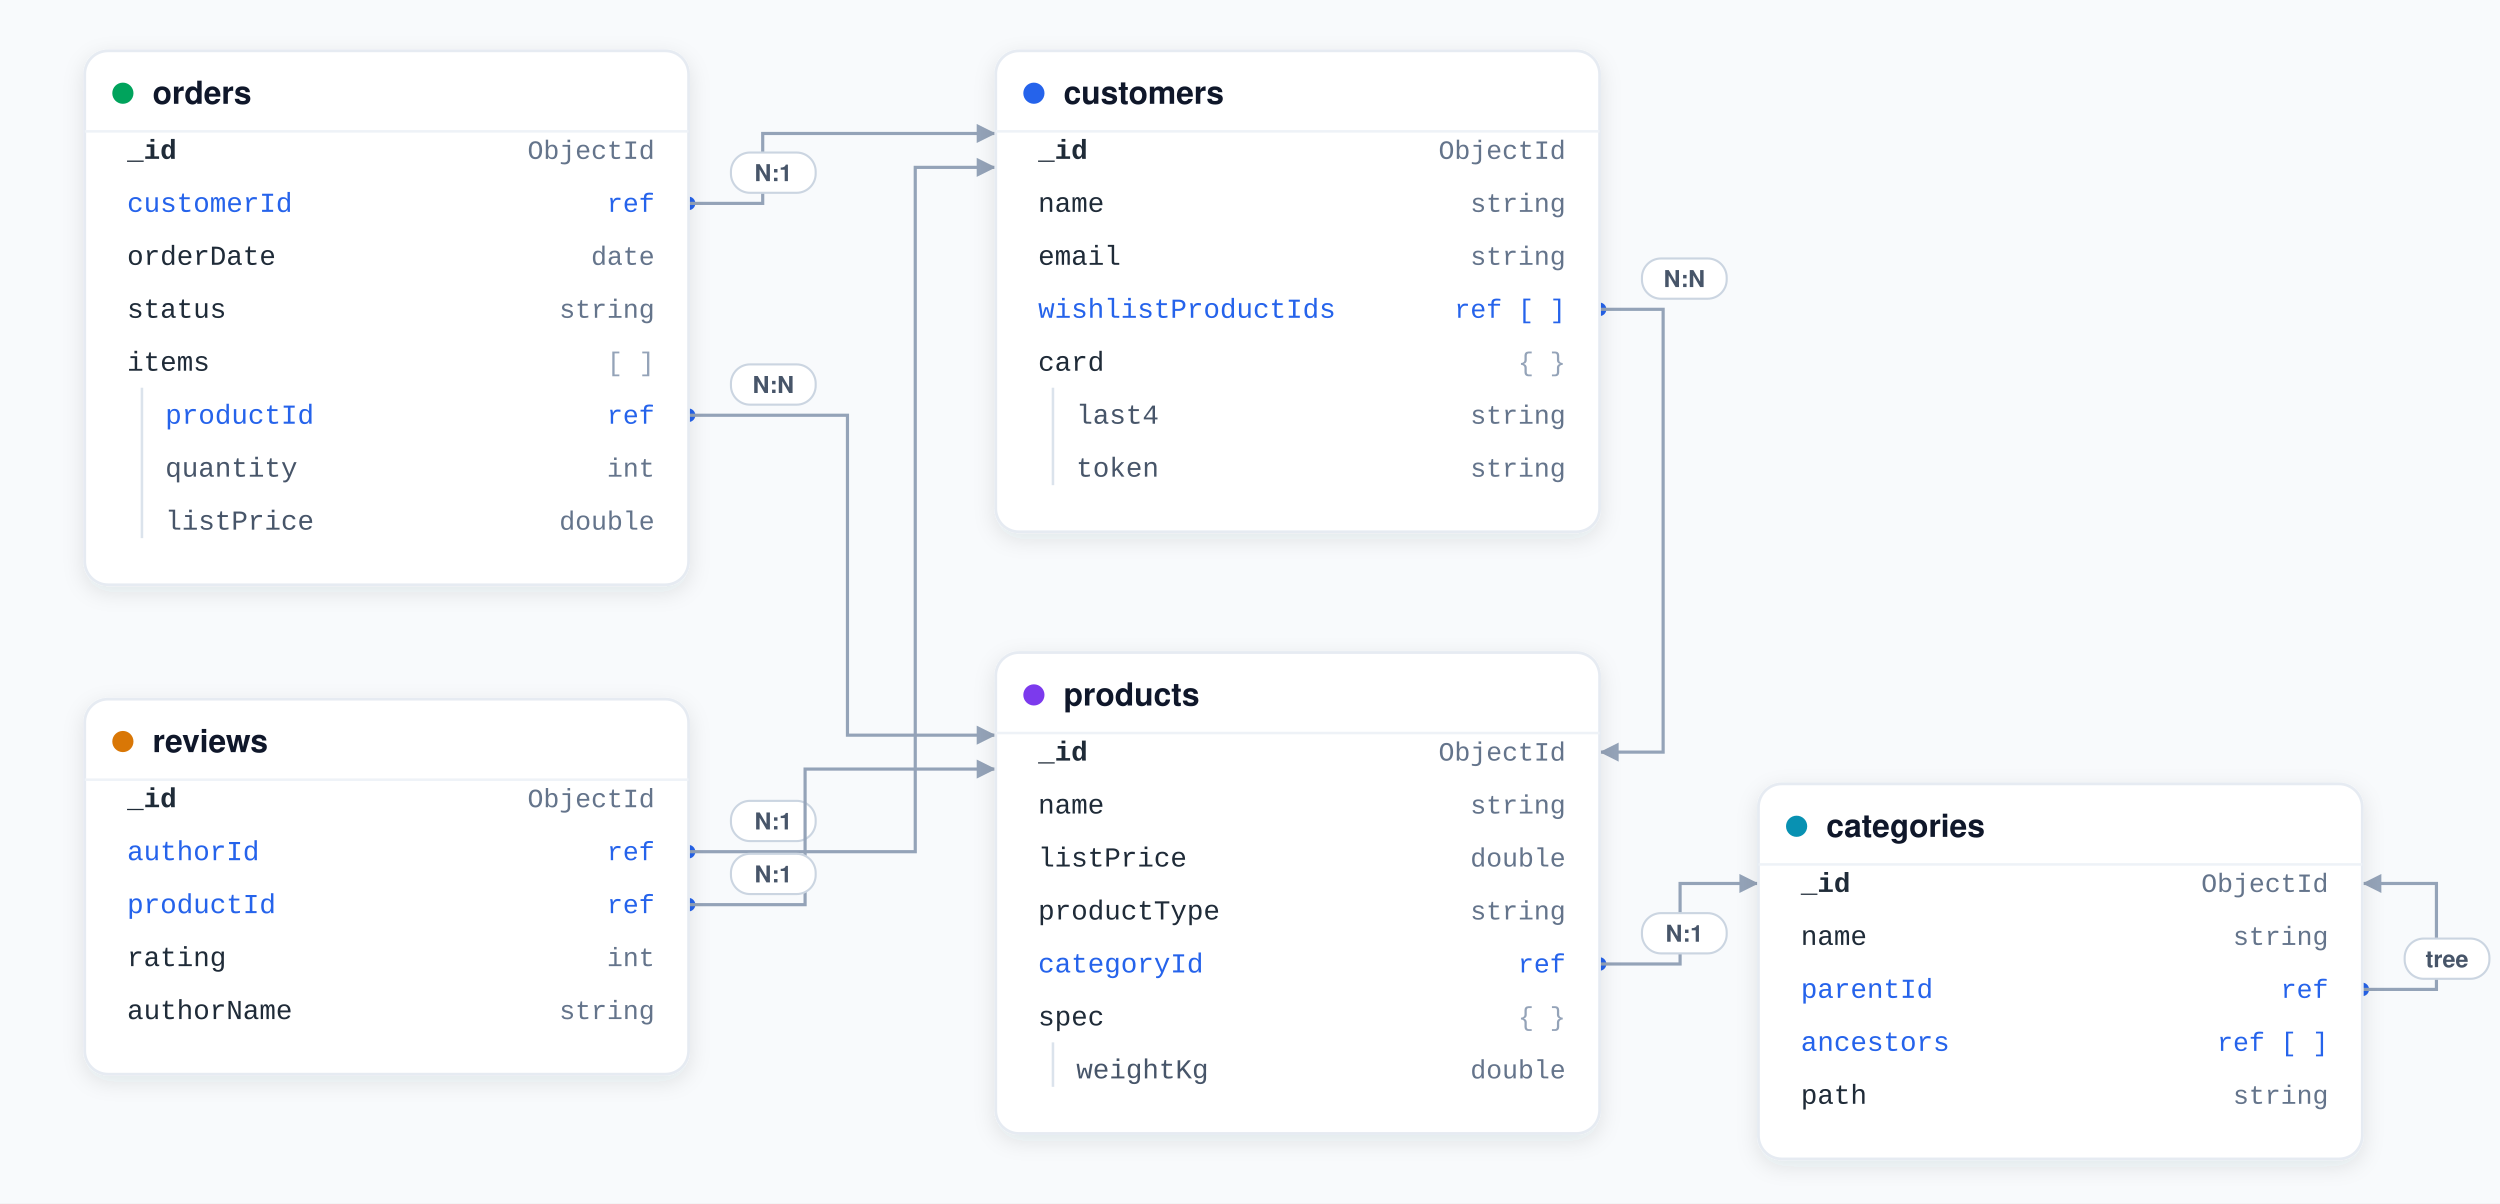
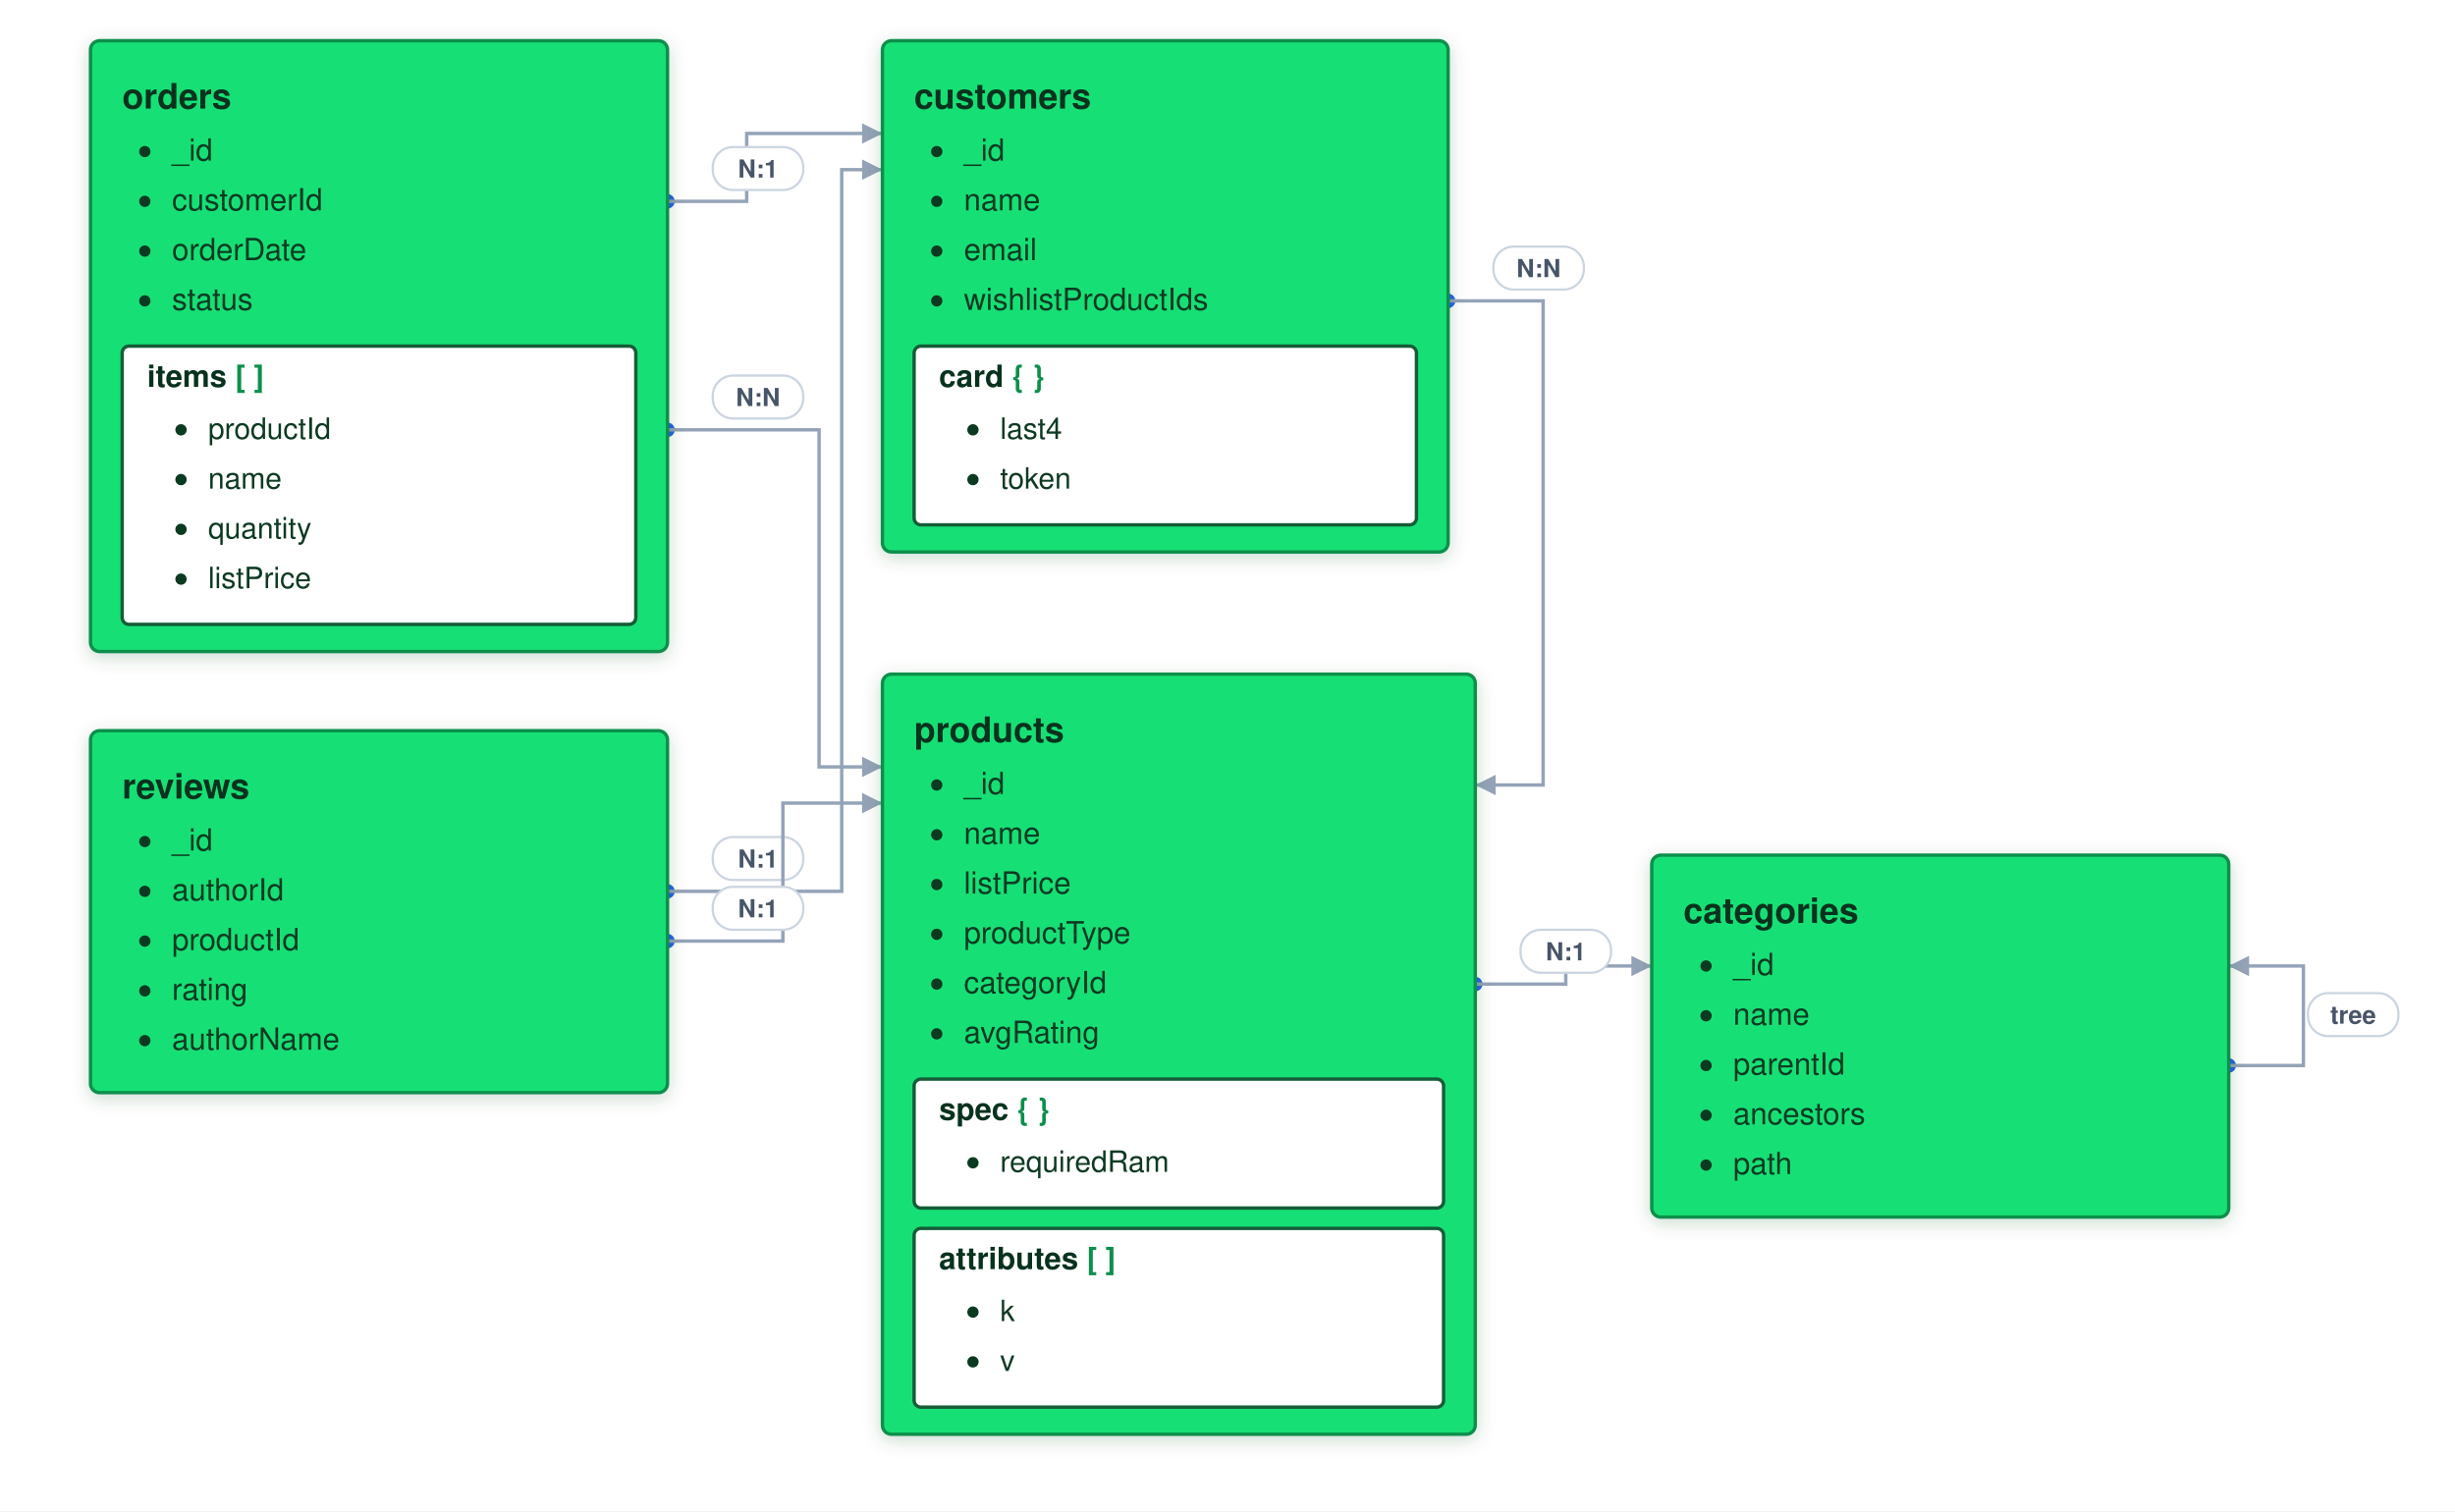
- <svg xmlns="http://www.w3.org/2000/svg" viewBox="0 22 1180 568" font-family="'Segoe UI', Helvetica, Arial, sans-serif">
+ <svg xmlns="http://www.w3.org/2000/svg" viewBox="0 22 1085 668" font-family="'Segoe UI', Helvetica, Arial, sans-serif">
  <defs>
-     <filter id="sh" x="-8%" y="-8%" width="116%" height="122%">
-       <feDropShadow dx="0" dy="3" stdDeviation="5" flood-color="#1e293b" flood-opacity="0.10" />
+     <filter id="sh" x="-6%" y="-6%" width="112%" height="115%">
+       <feDropShadow dx="0" dy="2" stdDeviation="4" flood-color="#14532d" flood-opacity="0.20" />
    </filter>
  </defs>
-   <rect x="0" y="22" width="1180" height="568" fill="#f8fafc" />
-   <circle cx="325" cy="118" r="3.2" fill="#2563eb" />
-   <path d="M325,118 H360 V85 H470" fill="none" stroke="#94a3b8" stroke-width="1.5" />
-   <path d="M470,85 l-9,-4.5 l0,9 z" fill="#94a3b8" />
-   <rect x="345" y="94" width="40" height="19" rx="9" fill="#fff" stroke="#cbd5e1" stroke-width="1" />
-   <text x="365" y="107.5" font-size="11" font-weight="700" text-anchor="middle" fill="#475569" font-family="'Segoe UI', Helvetica, Arial, sans-serif">N:1</text>
-   <circle cx="325" cy="218" r="3.2" fill="#2563eb" />
-   <path d="M325,218 H400 V369 H470" fill="none" stroke="#94a3b8" stroke-width="1.5" />
-   <path d="M470,369 l-9,-4.5 l0,9 z" fill="#94a3b8" />
-   <rect x="345" y="194" width="40" height="19" rx="9" fill="#fff" stroke="#cbd5e1" stroke-width="1" />
-   <text x="365" y="207.5" font-size="11" font-weight="700" text-anchor="middle" fill="#475569" font-family="'Segoe UI', Helvetica, Arial, sans-serif">N:N</text>
-   <circle cx="325" cy="424" r="3.2" fill="#2563eb" />
-   <path d="M325,424 H432 V101 H470" fill="none" stroke="#94a3b8" stroke-width="1.5" />
-   <path d="M470,101 l-9,-4.5 l0,9 z" fill="#94a3b8" />
-   <rect x="345" y="400" width="40" height="19" rx="9" fill="#fff" stroke="#cbd5e1" stroke-width="1" />
-   <text x="365" y="413.5" font-size="11" font-weight="700" text-anchor="middle" fill="#475569" font-family="'Segoe UI', Helvetica, Arial, sans-serif">N:1</text>
-   <circle cx="325" cy="449" r="3.2" fill="#2563eb" />
-   <path d="M325,449 H380 V385 H470" fill="none" stroke="#94a3b8" stroke-width="1.5" />
-   <path d="M470,385 l-9,-4.5 l0,9 z" fill="#94a3b8" />
-   <rect x="345" y="425" width="40" height="19" rx="9" fill="#fff" stroke="#cbd5e1" stroke-width="1" />
-   <text x="365" y="438.5" font-size="11" font-weight="700" text-anchor="middle" fill="#475569" font-family="'Segoe UI', Helvetica, Arial, sans-serif">N:1</text>
-   <circle cx="755" cy="477" r="3.2" fill="#2563eb" />
-   <path d="M755,477 H793 V439 H830" fill="none" stroke="#94a3b8" stroke-width="1.5" />
-   <path d="M830,439 l-9,-4.5 l0,9 z" fill="#94a3b8" />
-   <rect x="775" y="453" width="40" height="19" rx="9" fill="#fff" stroke="#cbd5e1" stroke-width="1" />
-   <text x="795" y="466.5" font-size="11" font-weight="700" text-anchor="middle" fill="#475569" font-family="'Segoe UI', Helvetica, Arial, sans-serif">N:1</text>
-   <circle cx="755" cy="168" r="3.2" fill="#2563eb" />
-   <path d="M755,168 H785 V377 H755" fill="none" stroke="#94a3b8" stroke-width="1.5" />
-   <path d="M755,377 l9,-4.5 l0,9 z" fill="#94a3b8" />
-   <rect x="775" y="144" width="40" height="19" rx="9" fill="#fff" stroke="#cbd5e1" stroke-width="1" />
-   <text x="795" y="157.5" font-size="11" font-weight="700" text-anchor="middle" fill="#475569" font-family="'Segoe UI', Helvetica, Arial, sans-serif">N:N</text>
-   <circle cx="1115" cy="489" r="3.2" fill="#2563eb" />
-   <path d="M1115,489 H1150 V439 H1115" fill="none" stroke="#94a3b8" stroke-width="1.5" />
-   <path d="M1115,439 l9,-4.5 l0,9 z" fill="#94a3b8" />
-   <rect x="1135" y="465" width="40" height="19" rx="9" fill="#fff" stroke="#cbd5e1" stroke-width="1" />
-   <text x="1155" y="478.5" font-size="11" font-weight="700" text-anchor="middle" fill="#475569" font-family="'Segoe UI', Helvetica, Arial, sans-serif">tree</text>
-   <rect x="40" y="46" width="285" height="252" rx="11" fill="#ffffff" stroke="#e6ebf2" stroke-width="1.3" filter="url(#sh)" />
-   <circle cx="58" cy="66" r="5" fill="#00a35c" />
-   <text x="72" y="71" font-size="15" font-weight="800" fill="#0f172a" font-family="'Segoe UI', Helvetica, Arial, sans-serif">orders</text>
-   <line x1="40" y1="84" x2="325" y2="84" stroke="#eef2f7" stroke-width="1.2" />
-   <line x1="67" y1="205" x2="67" y2="276" stroke="#dbe3ec" stroke-width="1.2" />
-   <text x="60" y="97" font-size="13" font-family="Consolas, 'Courier New', monospace" font-weight="700" fill="#1f2b38">_id</text>
-   <text x="309" y="97" font-size="12.5" font-family="Consolas, 'Courier New', monospace" text-anchor="end" fill="#64748b">ObjectId</text>
-   <text x="60" y="122" font-size="13" font-family="Consolas, 'Courier New', monospace" font-weight="500" fill="#2563eb">customerId</text>
-   <text x="309" y="122" font-size="12.5" font-family="Consolas, 'Courier New', monospace" text-anchor="end" fill="#2563eb">ref</text>
-   <text x="60" y="147" font-size="13" font-family="Consolas, 'Courier New', monospace" font-weight="500" fill="#1f2b38">orderDate</text>
-   <text x="309" y="147" font-size="12.5" font-family="Consolas, 'Courier New', monospace" text-anchor="end" fill="#64748b">date</text>
-   <text x="60" y="172" font-size="13" font-family="Consolas, 'Courier New', monospace" font-weight="500" fill="#1f2b38">status</text>
-   <text x="309" y="172" font-size="12.5" font-family="Consolas, 'Courier New', monospace" text-anchor="end" fill="#64748b">string</text>
-   <text x="60" y="197" font-size="13" font-family="Consolas, 'Courier New', monospace" font-weight="500" fill="#1f2b38">items</text>
-   <text x="309" y="197" font-size="12.5" font-family="Consolas, 'Courier New', monospace" text-anchor="end" fill="#94a3b8">[ ]</text>
-   <text x="78" y="222" font-size="13" font-family="Consolas, 'Courier New', monospace" font-weight="500" fill="#2563eb">productId</text>
-   <text x="309" y="222" font-size="12.5" font-family="Consolas, 'Courier New', monospace" text-anchor="end" fill="#2563eb">ref</text>
-   <text x="78" y="247" font-size="13" font-family="Consolas, 'Courier New', monospace" font-weight="500" fill="#475569">quantity</text>
-   <text x="309" y="247" font-size="12.5" font-family="Consolas, 'Courier New', monospace" text-anchor="end" fill="#64748b">int</text>
-   <text x="78" y="272" font-size="13" font-family="Consolas, 'Courier New', monospace" font-weight="500" fill="#475569">listPrice</text>
-   <text x="309" y="272" font-size="12.5" font-family="Consolas, 'Courier New', monospace" text-anchor="end" fill="#64748b">double</text>
-   <rect x="40" y="352" width="285" height="177" rx="11" fill="#ffffff" stroke="#e6ebf2" stroke-width="1.3" filter="url(#sh)" />
-   <circle cx="58" cy="372" r="5" fill="#d97706" />
-   <text x="72" y="377" font-size="15" font-weight="800" fill="#0f172a" font-family="'Segoe UI', Helvetica, Arial, sans-serif">reviews</text>
-   <line x1="40" y1="390" x2="325" y2="390" stroke="#eef2f7" stroke-width="1.2" />
-   <text x="60" y="403" font-size="13" font-family="Consolas, 'Courier New', monospace" font-weight="700" fill="#1f2b38">_id</text>
-   <text x="309" y="403" font-size="12.5" font-family="Consolas, 'Courier New', monospace" text-anchor="end" fill="#64748b">ObjectId</text>
-   <text x="60" y="428" font-size="13" font-family="Consolas, 'Courier New', monospace" font-weight="500" fill="#2563eb">authorId</text>
-   <text x="309" y="428" font-size="12.5" font-family="Consolas, 'Courier New', monospace" text-anchor="end" fill="#2563eb">ref</text>
-   <text x="60" y="453" font-size="13" font-family="Consolas, 'Courier New', monospace" font-weight="500" fill="#2563eb">productId</text>
-   <text x="309" y="453" font-size="12.5" font-family="Consolas, 'Courier New', monospace" text-anchor="end" fill="#2563eb">ref</text>
-   <text x="60" y="478" font-size="13" font-family="Consolas, 'Courier New', monospace" font-weight="500" fill="#1f2b38">rating</text>
-   <text x="309" y="478" font-size="12.5" font-family="Consolas, 'Courier New', monospace" text-anchor="end" fill="#64748b">int</text>
-   <text x="60" y="503" font-size="13" font-family="Consolas, 'Courier New', monospace" font-weight="500" fill="#1f2b38">authorName</text>
-   <text x="309" y="503" font-size="12.5" font-family="Consolas, 'Courier New', monospace" text-anchor="end" fill="#64748b">string</text>
-   <rect x="470" y="46" width="285" height="227" rx="11" fill="#ffffff" stroke="#e6ebf2" stroke-width="1.3" filter="url(#sh)" />
-   <circle cx="488" cy="66" r="5" fill="#2563eb" />
-   <text x="502" y="71" font-size="15" font-weight="800" fill="#0f172a" font-family="'Segoe UI', Helvetica, Arial, sans-serif">customers</text>
-   <line x1="470" y1="84" x2="755" y2="84" stroke="#eef2f7" stroke-width="1.2" />
-   <line x1="497" y1="205" x2="497" y2="251" stroke="#dbe3ec" stroke-width="1.2" />
-   <text x="490" y="97" font-size="13" font-family="Consolas, 'Courier New', monospace" font-weight="700" fill="#1f2b38">_id</text>
-   <text x="739" y="97" font-size="12.5" font-family="Consolas, 'Courier New', monospace" text-anchor="end" fill="#64748b">ObjectId</text>
-   <text x="490" y="122" font-size="13" font-family="Consolas, 'Courier New', monospace" font-weight="500" fill="#1f2b38">name</text>
-   <text x="739" y="122" font-size="12.5" font-family="Consolas, 'Courier New', monospace" text-anchor="end" fill="#64748b">string</text>
-   <text x="490" y="147" font-size="13" font-family="Consolas, 'Courier New', monospace" font-weight="500" fill="#1f2b38">email</text>
-   <text x="739" y="147" font-size="12.5" font-family="Consolas, 'Courier New', monospace" text-anchor="end" fill="#64748b">string</text>
-   <text x="490" y="172" font-size="13" font-family="Consolas, 'Courier New', monospace" font-weight="500" fill="#2563eb">wishlistProductIds</text>
-   <text x="739" y="172" font-size="12.5" font-family="Consolas, 'Courier New', monospace" text-anchor="end" fill="#2563eb">ref [ ]</text>
-   <text x="490" y="197" font-size="13" font-family="Consolas, 'Courier New', monospace" font-weight="500" fill="#1f2b38">card</text>
-   <text x="739" y="197" font-size="12.5" font-family="Consolas, 'Courier New', monospace" text-anchor="end" fill="#94a3b8">{ }</text>
-   <text x="508" y="222" font-size="13" font-family="Consolas, 'Courier New', monospace" font-weight="500" fill="#475569">last4</text>
-   <text x="739" y="222" font-size="12.5" font-family="Consolas, 'Courier New', monospace" text-anchor="end" fill="#64748b">string</text>
-   <text x="508" y="247" font-size="13" font-family="Consolas, 'Courier New', monospace" font-weight="500" fill="#475569">token</text>
-   <text x="739" y="247" font-size="12.5" font-family="Consolas, 'Courier New', monospace" text-anchor="end" fill="#64748b">string</text>
-   <rect x="470" y="330" width="285" height="227" rx="11" fill="#ffffff" stroke="#e6ebf2" stroke-width="1.3" filter="url(#sh)" />
-   <circle cx="488" cy="350" r="5" fill="#7c3aed" />
-   <text x="502" y="355" font-size="15" font-weight="800" fill="#0f172a" font-family="'Segoe UI', Helvetica, Arial, sans-serif">products</text>
-   <line x1="470" y1="368" x2="755" y2="368" stroke="#eef2f7" stroke-width="1.2" />
-   <line x1="497" y1="514" x2="497" y2="535" stroke="#dbe3ec" stroke-width="1.2" />
-   <text x="490" y="381" font-size="13" font-family="Consolas, 'Courier New', monospace" font-weight="700" fill="#1f2b38">_id</text>
-   <text x="739" y="381" font-size="12.5" font-family="Consolas, 'Courier New', monospace" text-anchor="end" fill="#64748b">ObjectId</text>
-   <text x="490" y="406" font-size="13" font-family="Consolas, 'Courier New', monospace" font-weight="500" fill="#1f2b38">name</text>
-   <text x="739" y="406" font-size="12.5" font-family="Consolas, 'Courier New', monospace" text-anchor="end" fill="#64748b">string</text>
-   <text x="490" y="431" font-size="13" font-family="Consolas, 'Courier New', monospace" font-weight="500" fill="#1f2b38">listPrice</text>
-   <text x="739" y="431" font-size="12.5" font-family="Consolas, 'Courier New', monospace" text-anchor="end" fill="#64748b">double</text>
-   <text x="490" y="456" font-size="13" font-family="Consolas, 'Courier New', monospace" font-weight="500" fill="#1f2b38">productType</text>
-   <text x="739" y="456" font-size="12.5" font-family="Consolas, 'Courier New', monospace" text-anchor="end" fill="#64748b">string</text>
-   <text x="490" y="481" font-size="13" font-family="Consolas, 'Courier New', monospace" font-weight="500" fill="#2563eb">categoryId</text>
-   <text x="739" y="481" font-size="12.5" font-family="Consolas, 'Courier New', monospace" text-anchor="end" fill="#2563eb">ref</text>
-   <text x="490" y="506" font-size="13" font-family="Consolas, 'Courier New', monospace" font-weight="500" fill="#1f2b38">spec</text>
-   <text x="739" y="506" font-size="12.5" font-family="Consolas, 'Courier New', monospace" text-anchor="end" fill="#94a3b8">{ }</text>
-   <text x="508" y="531" font-size="13" font-family="Consolas, 'Courier New', monospace" font-weight="500" fill="#475569">weightKg</text>
-   <text x="739" y="531" font-size="12.5" font-family="Consolas, 'Courier New', monospace" text-anchor="end" fill="#64748b">double</text>
-   <rect x="830" y="392" width="285" height="177" rx="11" fill="#ffffff" stroke="#e6ebf2" stroke-width="1.3" filter="url(#sh)" />
-   <circle cx="848" cy="412" r="5" fill="#0891b2" />
-   <text x="862" y="417" font-size="15" font-weight="800" fill="#0f172a" font-family="'Segoe UI', Helvetica, Arial, sans-serif">categories</text>
-   <line x1="830" y1="430" x2="1115" y2="430" stroke="#eef2f7" stroke-width="1.2" />
-   <text x="850" y="443" font-size="13" font-family="Consolas, 'Courier New', monospace" font-weight="700" fill="#1f2b38">_id</text>
-   <text x="1099" y="443" font-size="12.5" font-family="Consolas, 'Courier New', monospace" text-anchor="end" fill="#64748b">ObjectId</text>
-   <text x="850" y="468" font-size="13" font-family="Consolas, 'Courier New', monospace" font-weight="500" fill="#1f2b38">name</text>
-   <text x="1099" y="468" font-size="12.5" font-family="Consolas, 'Courier New', monospace" text-anchor="end" fill="#64748b">string</text>
-   <text x="850" y="493" font-size="13" font-family="Consolas, 'Courier New', monospace" font-weight="500" fill="#2563eb">parentId</text>
-   <text x="1099" y="493" font-size="12.5" font-family="Consolas, 'Courier New', monospace" text-anchor="end" fill="#2563eb">ref</text>
-   <text x="850" y="518" font-size="13" font-family="Consolas, 'Courier New', monospace" font-weight="500" fill="#2563eb">ancestors</text>
-   <text x="1099" y="518" font-size="12.5" font-family="Consolas, 'Courier New', monospace" text-anchor="end" fill="#2563eb">ref [ ]</text>
-   <text x="850" y="543" font-size="13" font-family="Consolas, 'Courier New', monospace" font-weight="500" fill="#1f2b38">path</text>
-   <text x="1099" y="543" font-size="12.5" font-family="Consolas, 'Courier New', monospace" text-anchor="end" fill="#64748b">string</text>
+   <rect x="0" y="22" width="1085" height="668" fill="#ffffff" />
+   <circle cx="295" cy="111" r="3.2" fill="#2563eb" />
+   <path d="M295,111 H330 V81 H390" fill="none" stroke="#94a3b8" stroke-width="1.5" />
+   <path d="M390,81 l-9,-4.5 l0,9 z" fill="#94a3b8" />
+   <rect x="315" y="87" width="40" height="19" rx="9" fill="#fff" stroke="#cbd5e1" stroke-width="1" />
+   <text x="335" y="100.5" font-size="11" font-weight="700" text-anchor="middle" fill="#475569" font-family="'Segoe UI', Helvetica, Arial, sans-serif">N:1</text>
+   <circle cx="295" cy="212" r="3.2" fill="#2563eb" />
+   <path d="M295,212 H362 V361 H390" fill="none" stroke="#94a3b8" stroke-width="1.5" />
+   <path d="M390,361 l-9,-4.5 l0,9 z" fill="#94a3b8" />
+   <rect x="315" y="188" width="40" height="19" rx="9" fill="#fff" stroke="#cbd5e1" stroke-width="1" />
+   <text x="335" y="201.5" font-size="11" font-weight="700" text-anchor="middle" fill="#475569" font-family="'Segoe UI', Helvetica, Arial, sans-serif">N:N</text>
+   <circle cx="295" cy="416" r="3.2" fill="#2563eb" />
+   <path d="M295,416 H372 V97 H390" fill="none" stroke="#94a3b8" stroke-width="1.5" />
+   <path d="M390,97 l-9,-4.5 l0,9 z" fill="#94a3b8" />
+   <rect x="315" y="392" width="40" height="19" rx="9" fill="#fff" stroke="#cbd5e1" stroke-width="1" />
+   <text x="335" y="405.5" font-size="11" font-weight="700" text-anchor="middle" fill="#475569" font-family="'Segoe UI', Helvetica, Arial, sans-serif">N:1</text>
+   <circle cx="295" cy="438" r="3.2" fill="#2563eb" />
+   <path d="M295,438 H346 V377 H390" fill="none" stroke="#94a3b8" stroke-width="1.5" />
+   <path d="M390,377 l-9,-4.5 l0,9 z" fill="#94a3b8" />
+   <rect x="315" y="414" width="40" height="19" rx="9" fill="#fff" stroke="#cbd5e1" stroke-width="1" />
+   <text x="335" y="427.5" font-size="11" font-weight="700" text-anchor="middle" fill="#475569" font-family="'Segoe UI', Helvetica, Arial, sans-serif">N:1</text>
+   <circle cx="652" cy="457" r="3.2" fill="#2563eb" />
+   <path d="M652,457 H692 V449 H730" fill="none" stroke="#94a3b8" stroke-width="1.5" />
+   <path d="M730,449 l-9,-4.5 l0,9 z" fill="#94a3b8" />
+   <rect x="672" y="433" width="40" height="19" rx="9" fill="#fff" stroke="#cbd5e1" stroke-width="1" />
+   <text x="692" y="446.5" font-size="11" font-weight="700" text-anchor="middle" fill="#475569" font-family="'Segoe UI', Helvetica, Arial, sans-serif">N:1</text>
+   <circle cx="640" cy="155" r="3.2" fill="#2563eb" />
+   <path d="M640,155 H682 V369 H652" fill="none" stroke="#94a3b8" stroke-width="1.5" />
+   <path d="M652,369 l9,-4.5 l0,9 z" fill="#94a3b8" />
+   <rect x="660" y="131" width="40" height="19" rx="9" fill="#fff" stroke="#cbd5e1" stroke-width="1" />
+   <text x="680" y="144.5" font-size="11" font-weight="700" text-anchor="middle" fill="#475569" font-family="'Segoe UI', Helvetica, Arial, sans-serif">N:N</text>
+   <circle cx="985" cy="493" r="3.2" fill="#2563eb" />
+   <path d="M985,493 H1018 V449 H985" fill="none" stroke="#94a3b8" stroke-width="1.5" />
+   <path d="M985,449 l9,-4.5 l0,9 z" fill="#94a3b8" />
+   <rect x="1020" y="461" width="40" height="19" rx="9" fill="#fff" stroke="#cbd5e1" stroke-width="1" />
+   <text x="1040" y="474.5" font-size="11" font-weight="700" text-anchor="middle" fill="#475569" font-family="'Segoe UI', Helvetica, Arial, sans-serif">tree</text>
+   <rect x="40" y="40" width="255" height="270" rx="4" fill="#18e074" stroke="#0c8f4c" stroke-width="1.5" filter="url(#sh)" />
+   <text x="54" y="70" font-size="15.5" font-weight="800" fill="#08321d">orders</text>
+   <circle cx="64" cy="89" r="2.5" fill="#0a3a20" />
+   <text x="76" y="93" font-size="13.5" fill="#0d3a22">_id</text>
+   <circle cx="64" cy="111" r="2.5" fill="#0a3a20" />
+   <text x="76" y="115" font-size="13.5" fill="#0d3a22">customerId</text>
+   <circle cx="64" cy="133" r="2.5" fill="#0a3a20" />
+   <text x="76" y="137" font-size="13.5" fill="#0d3a22">orderDate</text>
+   <circle cx="64" cy="155" r="2.5" fill="#0a3a20" />
+   <text x="76" y="159" font-size="13.5" fill="#0d3a22">status</text>
+   <rect x="54" y="175" width="227" height="123" rx="3" fill="#ffffff" stroke="#155c37" stroke-width="1.5" />
+   <text x="65" y="193" font-size="13.5" font-weight="800" fill="#08321d">items <tspan fill="#0c8f4c">[ ]</tspan>
+   </text>
+   <circle cx="80" cy="212" r="2.5" fill="#0a3a20" />
+   <text x="92" y="216" font-size="13" fill="#0d3a22">productId</text>
+   <circle cx="80" cy="234" r="2.5" fill="#0a3a20" />
+   <text x="92" y="238" font-size="13" fill="#0d3a22">name</text>
+   <circle cx="80" cy="256" r="2.5" fill="#0a3a20" />
+   <text x="92" y="260" font-size="13" fill="#0d3a22">quantity</text>
+   <circle cx="80" cy="278" r="2.5" fill="#0a3a20" />
+   <text x="92" y="282" font-size="13" fill="#0d3a22">listPrice</text>
+   <rect x="40" y="345" width="255" height="160" rx="4" fill="#18e074" stroke="#0c8f4c" stroke-width="1.5" filter="url(#sh)" />
+   <text x="54" y="375" font-size="15.5" font-weight="800" fill="#08321d">reviews</text>
+   <circle cx="64" cy="394" r="2.5" fill="#0a3a20" />
+   <text x="76" y="398" font-size="13.5" fill="#0d3a22">_id</text>
+   <circle cx="64" cy="416" r="2.5" fill="#0a3a20" />
+   <text x="76" y="420" font-size="13.5" fill="#0d3a22">authorId</text>
+   <circle cx="64" cy="438" r="2.5" fill="#0a3a20" />
+   <text x="76" y="442" font-size="13.5" fill="#0d3a22">productId</text>
+   <circle cx="64" cy="460" r="2.5" fill="#0a3a20" />
+   <text x="76" y="464" font-size="13.5" fill="#0d3a22">rating</text>
+   <circle cx="64" cy="482" r="2.5" fill="#0a3a20" />
+   <text x="76" y="486" font-size="13.5" fill="#0d3a22">authorName</text>
+   <rect x="390" y="40" width="250" height="226" rx="4" fill="#18e074" stroke="#0c8f4c" stroke-width="1.5" filter="url(#sh)" />
+   <text x="404" y="70" font-size="15.5" font-weight="800" fill="#08321d">customers</text>
+   <circle cx="414" cy="89" r="2.5" fill="#0a3a20" />
+   <text x="426" y="93" font-size="13.5" fill="#0d3a22">_id</text>
+   <circle cx="414" cy="111" r="2.5" fill="#0a3a20" />
+   <text x="426" y="115" font-size="13.5" fill="#0d3a22">name</text>
+   <circle cx="414" cy="133" r="2.5" fill="#0a3a20" />
+   <text x="426" y="137" font-size="13.5" fill="#0d3a22">email</text>
+   <circle cx="414" cy="155" r="2.5" fill="#0a3a20" />
+   <text x="426" y="159" font-size="13.5" fill="#0d3a22">wishlistProductIds</text>
+   <rect x="404" y="175" width="222" height="79" rx="3" fill="#ffffff" stroke="#155c37" stroke-width="1.5" />
+   <text x="415" y="193" font-size="13.5" font-weight="800" fill="#08321d">card <tspan fill="#0c8f4c">{ }</tspan>
+   </text>
+   <circle cx="430" cy="212" r="2.5" fill="#0a3a20" />
+   <text x="442" y="216" font-size="13" fill="#0d3a22">last4</text>
+   <circle cx="430" cy="234" r="2.5" fill="#0a3a20" />
+   <text x="442" y="238" font-size="13" fill="#0d3a22">token</text>
+   <rect x="390" y="320" width="262" height="336" rx="4" fill="#18e074" stroke="#0c8f4c" stroke-width="1.5" filter="url(#sh)" />
+   <text x="404" y="350" font-size="15.5" font-weight="800" fill="#08321d">products</text>
+   <circle cx="414" cy="369" r="2.5" fill="#0a3a20" />
+   <text x="426" y="373" font-size="13.5" fill="#0d3a22">_id</text>
+   <circle cx="414" cy="391" r="2.5" fill="#0a3a20" />
+   <text x="426" y="395" font-size="13.5" fill="#0d3a22">name</text>
+   <circle cx="414" cy="413" r="2.5" fill="#0a3a20" />
+   <text x="426" y="417" font-size="13.5" fill="#0d3a22">listPrice</text>
+   <circle cx="414" cy="435" r="2.5" fill="#0a3a20" />
+   <text x="426" y="439" font-size="13.5" fill="#0d3a22">productType</text>
+   <circle cx="414" cy="457" r="2.5" fill="#0a3a20" />
+   <text x="426" y="461" font-size="13.5" fill="#0d3a22">categoryId</text>
+   <circle cx="414" cy="479" r="2.5" fill="#0a3a20" />
+   <text x="426" y="483" font-size="13.5" fill="#0d3a22">avgRating</text>
+   <rect x="404" y="499" width="234" height="57" rx="3" fill="#ffffff" stroke="#155c37" stroke-width="1.5" />
+   <text x="415" y="517" font-size="13.5" font-weight="800" fill="#08321d">spec <tspan fill="#0c8f4c">{ }</tspan>
+   </text>
+   <circle cx="430" cy="536" r="2.5" fill="#0a3a20" />
+   <text x="442" y="540" font-size="13" fill="#0d3a22">requiredRam</text>
+   <rect x="404" y="565" width="234" height="79" rx="3" fill="#ffffff" stroke="#155c37" stroke-width="1.5" />
+   <text x="415" y="583" font-size="13.5" font-weight="800" fill="#08321d">attributes <tspan fill="#0c8f4c">[ ]</tspan>
+   </text>
+   <circle cx="430" cy="602" r="2.5" fill="#0a3a20" />
+   <text x="442" y="606" font-size="13" fill="#0d3a22">k</text>
+   <circle cx="430" cy="624" r="2.5" fill="#0a3a20" />
+   <text x="442" y="628" font-size="13" fill="#0d3a22">v</text>
+   <rect x="730" y="400" width="255" height="160" rx="4" fill="#18e074" stroke="#0c8f4c" stroke-width="1.5" filter="url(#sh)" />
+   <text x="744" y="430" font-size="15.5" font-weight="800" fill="#08321d">categories</text>
+   <circle cx="754" cy="449" r="2.5" fill="#0a3a20" />
+   <text x="766" y="453" font-size="13.5" fill="#0d3a22">_id</text>
+   <circle cx="754" cy="471" r="2.5" fill="#0a3a20" />
+   <text x="766" y="475" font-size="13.5" fill="#0d3a22">name</text>
+   <circle cx="754" cy="493" r="2.5" fill="#0a3a20" />
+   <text x="766" y="497" font-size="13.5" fill="#0d3a22">parentId</text>
+   <circle cx="754" cy="515" r="2.5" fill="#0a3a20" />
+   <text x="766" y="519" font-size="13.5" fill="#0d3a22">ancestors</text>
+   <circle cx="754" cy="537" r="2.5" fill="#0a3a20" />
+   <text x="766" y="541" font-size="13.5" fill="#0d3a22">path</text>
</svg>
